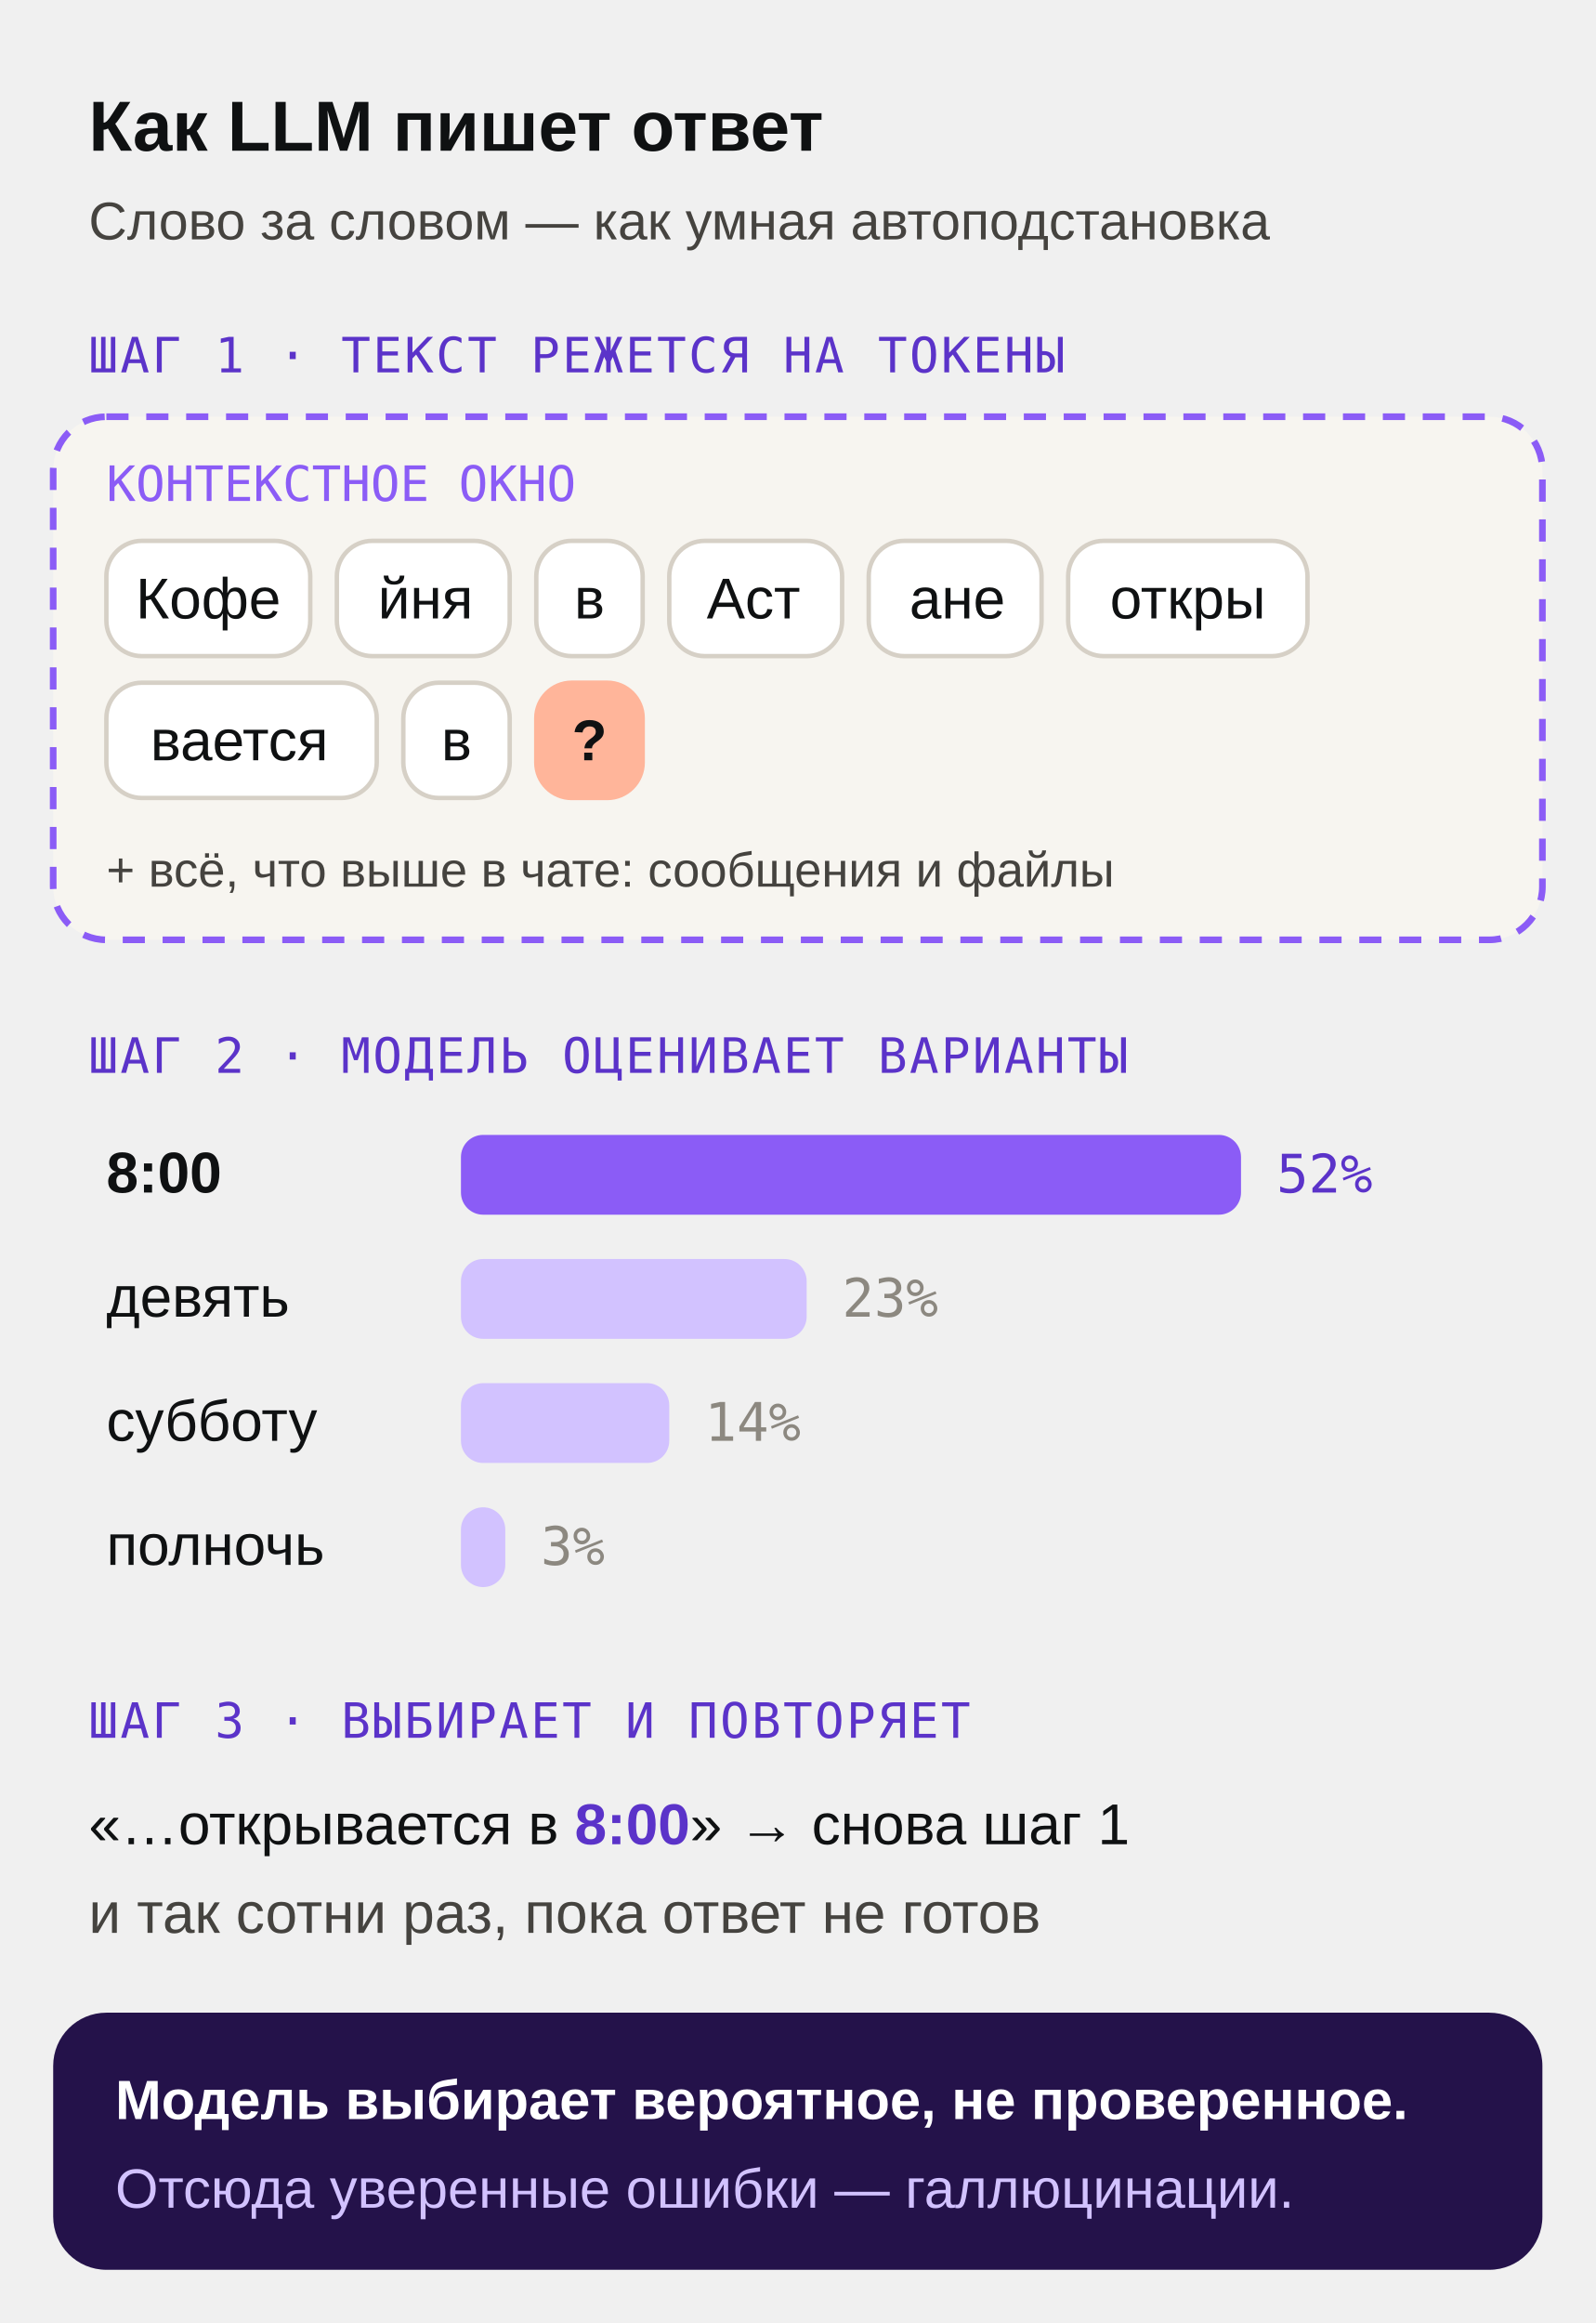
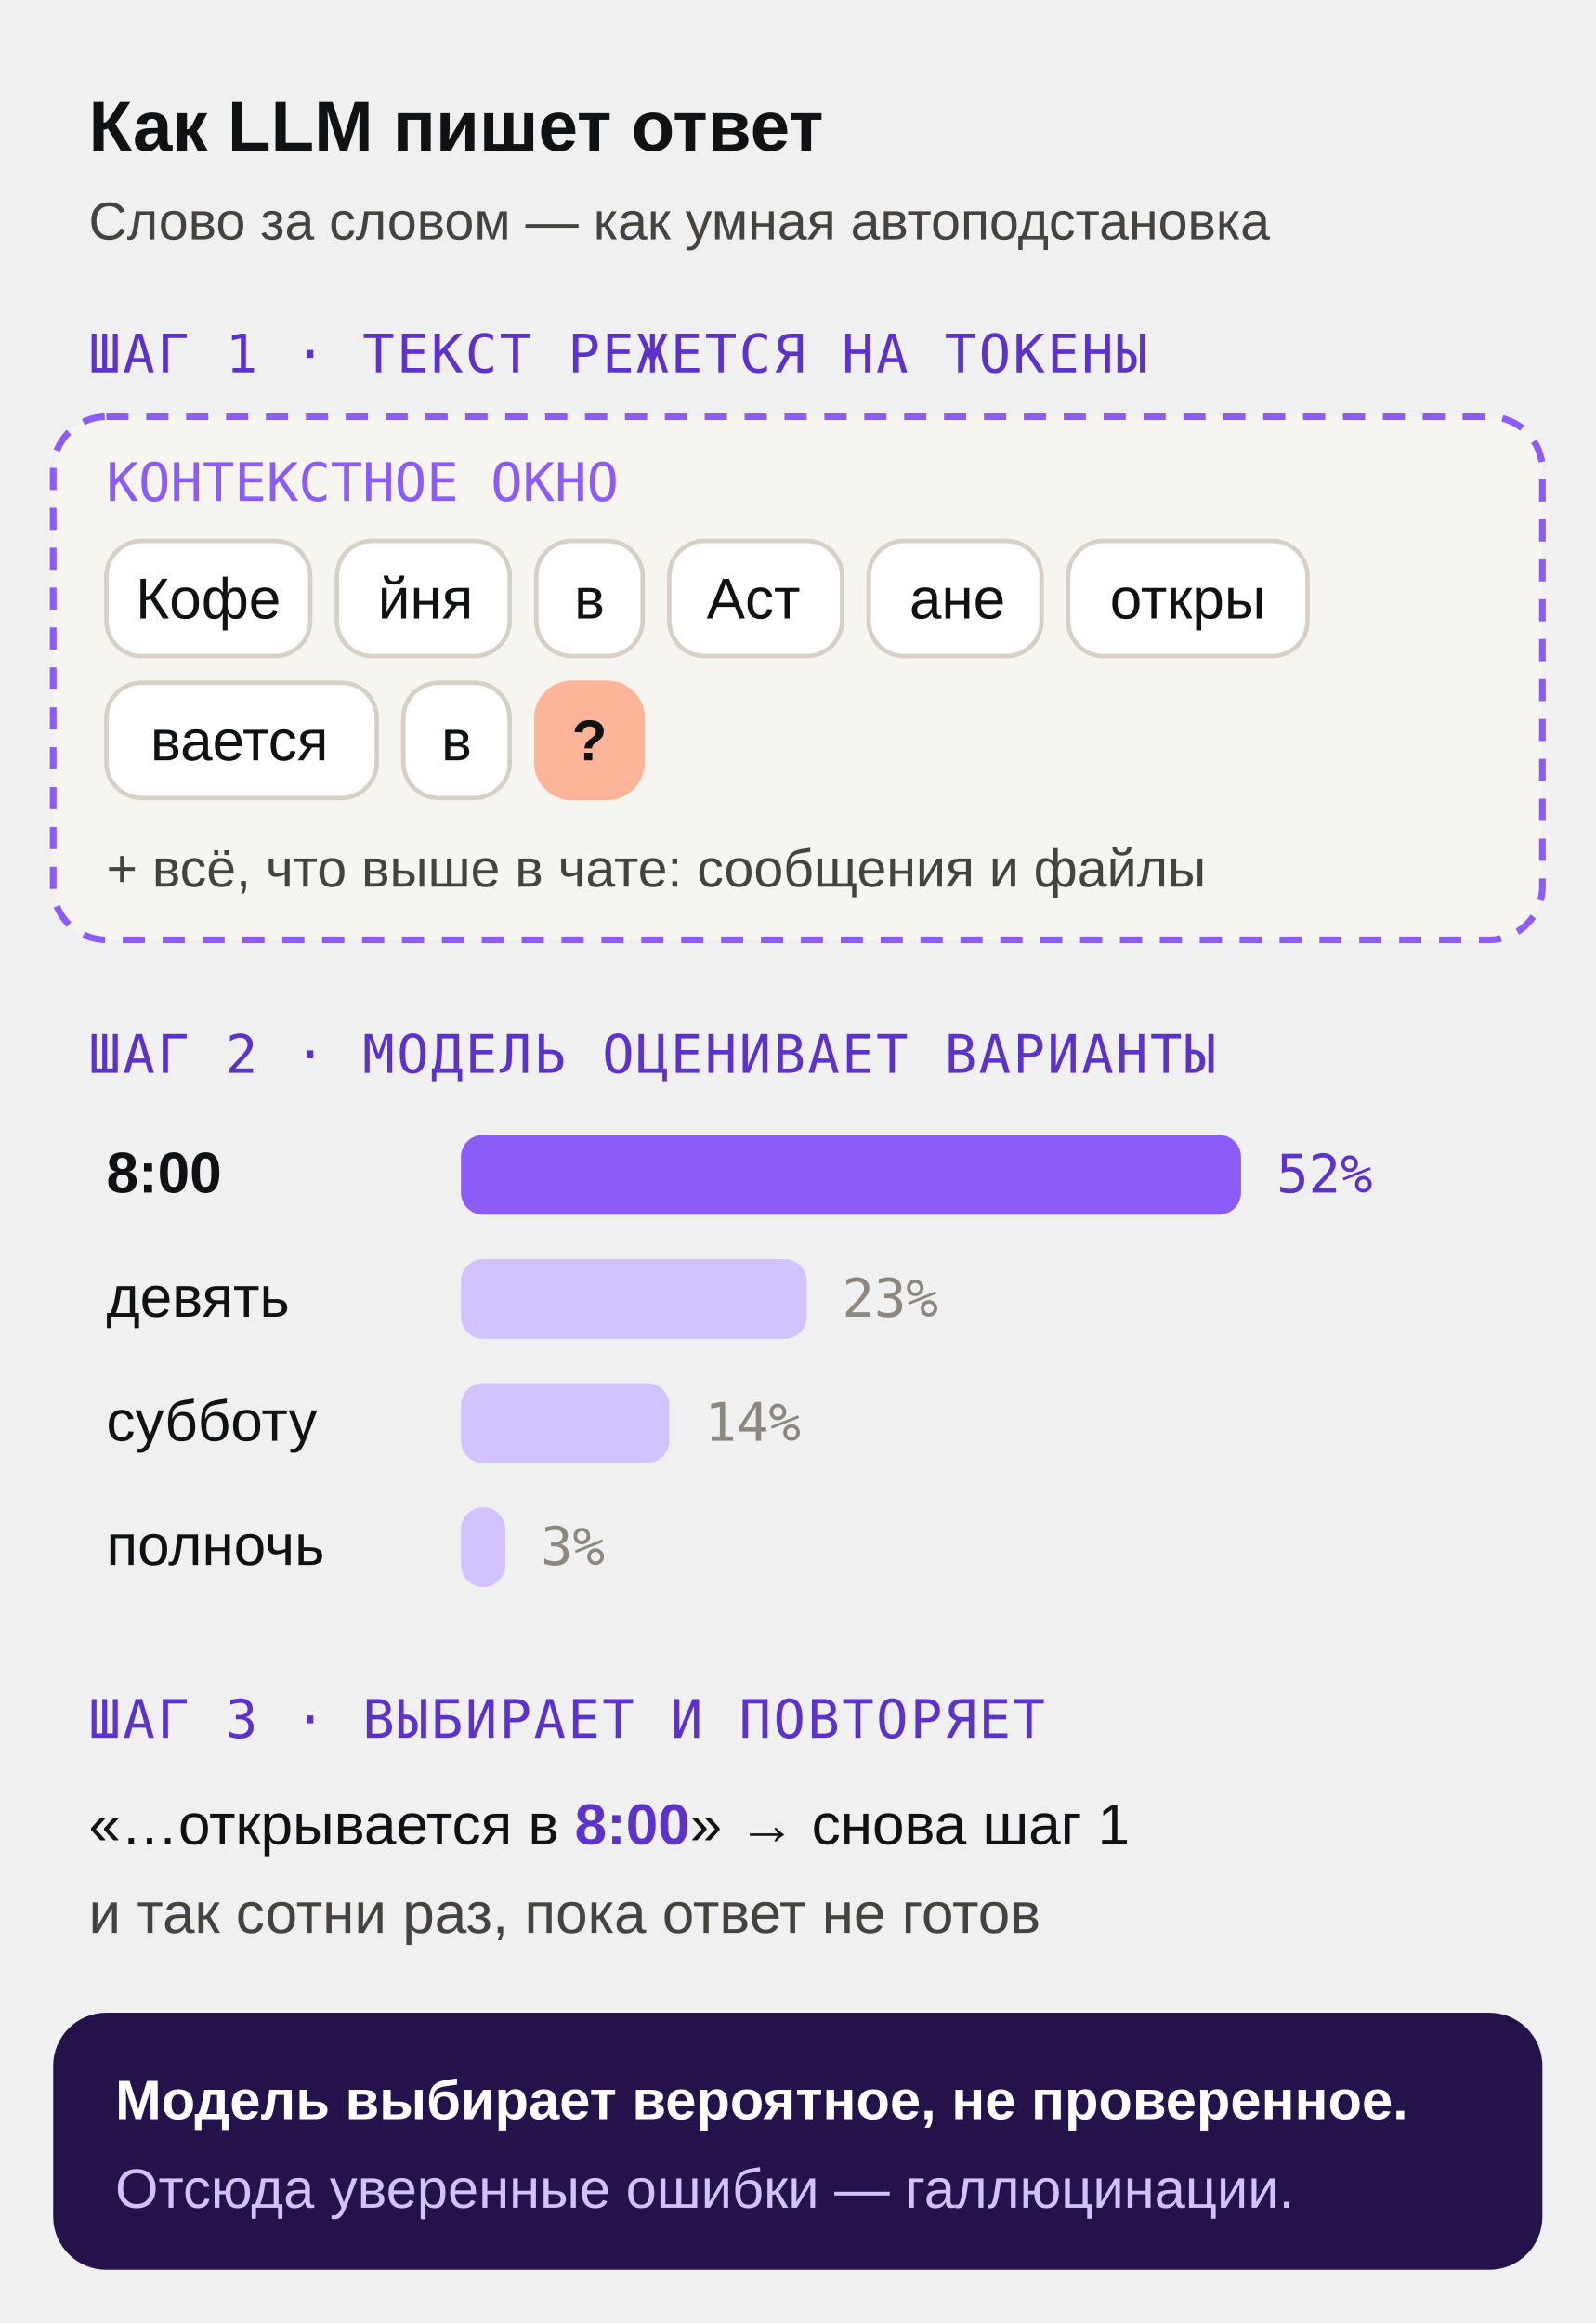
<svg xmlns="http://www.w3.org/2000/svg" viewBox="0 0 360 524" width="100%" role="img" aria-label="Как LLM пишет ответ: токены, контекстное окно, выбор следующего слова">
  <text x="20" y="34" font-family="Unbounded, Arial, sans-serif" font-size="16" font-weight="700" fill="#0F1112">Как LLM пишет ответ</text>
  <text x="20" y="54" font-family="Golos Text, Arial, sans-serif" font-size="12" fill="#45433F">Слово за словом — как умная автоподстановка</text>
-   <text x="20" y="84" font-family="IBM Plex Mono, monospace" font-size="11" fill="#5B33C9" letter-spacing="0.5">ШАГ 1 · ТЕКСТ РЕЖЕТСЯ НА ТОКЕНЫ</text>
+   <text x="20" y="84" font-family="IBM Plex Mono, monospace" font-size="12" fill="#5B33C9" letter-spacing="0.5">ШАГ 1 · ТЕКСТ РЕЖЕТСЯ НА ТОКЕНЫ</text>
  <rect x="12" y="94" width="336" height="118" rx="12" fill="#F7F5F0" stroke="#8B5CF6" stroke-width="1.5" stroke-dasharray="5 4" />
-   <text x="24" y="113" font-family="IBM Plex Mono, monospace" font-size="11" fill="#8B5CF6">КОНТЕКСТНОЕ ОКНО</text>
+   <text x="24" y="113" font-family="IBM Plex Mono, monospace" font-size="12" fill="#8B5CF6">КОНТЕКСТНОЕ ОКНО</text>
  <rect x="24" y="122" width="46" height="26" rx="8" fill="#FFFFFF" stroke="#D6D0C6" />
  <text x="47" y="139.5" text-anchor="middle" font-family="Golos Text, Arial, sans-serif" font-size="13" font-weight="500" fill="#0F1112">Кофе</text>
  <rect x="76" y="122" width="39" height="26" rx="8" fill="#FFFFFF" stroke="#D6D0C6" />
  <text x="96" y="139.5" text-anchor="middle" font-family="Golos Text, Arial, sans-serif" font-size="13" font-weight="500" fill="#0F1112">йня</text>
  <rect x="121" y="122" width="24" height="26" rx="8" fill="#FFFFFF" stroke="#D6D0C6" />
  <text x="133" y="139.5" text-anchor="middle" font-family="Golos Text, Arial, sans-serif" font-size="13" font-weight="500" fill="#0F1112">в</text>
  <rect x="151" y="122" width="39" height="26" rx="8" fill="#FFFFFF" stroke="#D6D0C6" />
  <text x="170" y="139.5" text-anchor="middle" font-family="Golos Text, Arial, sans-serif" font-size="13" font-weight="500" fill="#0F1112">Аст</text>
  <rect x="196" y="122" width="39" height="26" rx="8" fill="#FFFFFF" stroke="#D6D0C6" />
  <text x="216" y="139.5" text-anchor="middle" font-family="Golos Text, Arial, sans-serif" font-size="13" font-weight="500" fill="#0F1112">ане</text>
  <rect x="241" y="122" width="54" height="26" rx="8" fill="#FFFFFF" stroke="#D6D0C6" />
  <text x="268" y="139.5" text-anchor="middle" font-family="Golos Text, Arial, sans-serif" font-size="13" font-weight="500" fill="#0F1112">откры</text>
  <rect x="24" y="154" width="61" height="26" rx="8" fill="#FFFFFF" stroke="#D6D0C6" />
  <text x="54" y="171.5" text-anchor="middle" font-family="Golos Text, Arial, sans-serif" font-size="13" font-weight="500" fill="#0F1112">вается</text>
  <rect x="91" y="154" width="24" height="26" rx="8" fill="#FFFFFF" stroke="#D6D0C6" />
  <text x="103" y="171.5" text-anchor="middle" font-family="Golos Text, Arial, sans-serif" font-size="13" font-weight="500" fill="#0F1112">в</text>
  <rect x="121" y="154" width="24" height="26" rx="8" fill="#FFB59A" stroke="#FFB59A" />
  <text x="133" y="171.5" text-anchor="middle" font-family="Golos Text, Arial, sans-serif" font-size="13" font-weight="700" fill="#0F1112">?</text>
-   <text x="24" y="200" font-family="Golos Text, Arial, sans-serif" font-size="11" fill="#45433F">+ всё, что выше в чате: сообщения и файлы</text>
-   <text x="20" y="242" font-family="IBM Plex Mono, monospace" font-size="11" fill="#5B33C9" letter-spacing="0.5">ШАГ 2 · МОДЕЛЬ ОЦЕНИВАЕТ ВАРИАНТЫ</text>
+   <text x="24" y="200" font-family="Golos Text, Arial, sans-serif" font-size="12" fill="#45433F">+ всё, что выше в чате: сообщения и файлы</text>
+   <text x="20" y="242" font-family="IBM Plex Mono, monospace" font-size="12" fill="#5B33C9" letter-spacing="0.5">ШАГ 2 · МОДЕЛЬ ОЦЕНИВАЕТ ВАРИАНТЫ</text>
  <text x="24" y="269" font-family="Golos Text, Arial, sans-serif" font-size="13" font-weight="700" fill="#0F1112">8:00</text>
  <rect x="104" y="256" width="176" height="18" rx="5" fill="#8B5CF6" />
  <text x="288" y="269" font-family="IBM Plex Mono, monospace" font-size="12" fill="#5B33C9">52%</text>
  <text x="24" y="297" font-family="Golos Text, Arial, sans-serif" font-size="13" font-weight="400" fill="#0F1112">девять</text>
  <rect x="104" y="284" width="78" height="18" rx="5" fill="#D2C2FF" />
  <text x="190" y="297" font-family="IBM Plex Mono, monospace" font-size="12" fill="#8C8880">23%</text>
  <text x="24" y="325" font-family="Golos Text, Arial, sans-serif" font-size="13" font-weight="400" fill="#0F1112">субботу</text>
  <rect x="104" y="312" width="47" height="18" rx="5" fill="#D2C2FF" />
  <text x="159" y="325" font-family="IBM Plex Mono, monospace" font-size="12" fill="#8C8880">14%</text>
  <text x="24" y="353" font-family="Golos Text, Arial, sans-serif" font-size="13" font-weight="400" fill="#0F1112">полночь</text>
  <rect x="104" y="340" width="10" height="18" rx="5" fill="#D2C2FF" />
  <text x="122" y="353" font-family="IBM Plex Mono, monospace" font-size="12" fill="#8C8880">3%</text>
-   <text x="20" y="392" font-family="IBM Plex Mono, monospace" font-size="11" fill="#5B33C9" letter-spacing="0.5">ШАГ 3 · ВЫБИРАЕТ И ПОВТОРЯЕТ</text>
+   <text x="20" y="392" font-family="IBM Plex Mono, monospace" font-size="12" fill="#5B33C9" letter-spacing="0.5">ШАГ 3 · ВЫБИРАЕТ И ПОВТОРЯЕТ</text>
  <text x="20" y="416" font-family="Golos Text, Arial, sans-serif" font-size="13" fill="#0F1112">«…открывается в <tspan font-weight="700" fill="#5B33C9">8:00</tspan>» → снова шаг 1</text>
  <text x="20" y="436" font-family="Golos Text, Arial, sans-serif" font-size="13" fill="#45433F">и так сотни раз, пока ответ не готов</text>
  <rect x="12" y="454" width="336" height="58" rx="12" fill="#24124A" />
  <text x="26" y="478" font-family="Golos Text, Arial, sans-serif" font-size="12.5" font-weight="600" fill="#FFFFFF">Модель выбирает вероятное, не проверенное.</text>
  <text x="26" y="498" font-family="Golos Text, Arial, sans-serif" font-size="12.5" fill="#D2C2FF">Отсюда уверенные ошибки — галлюцинации.</text>
</svg>
